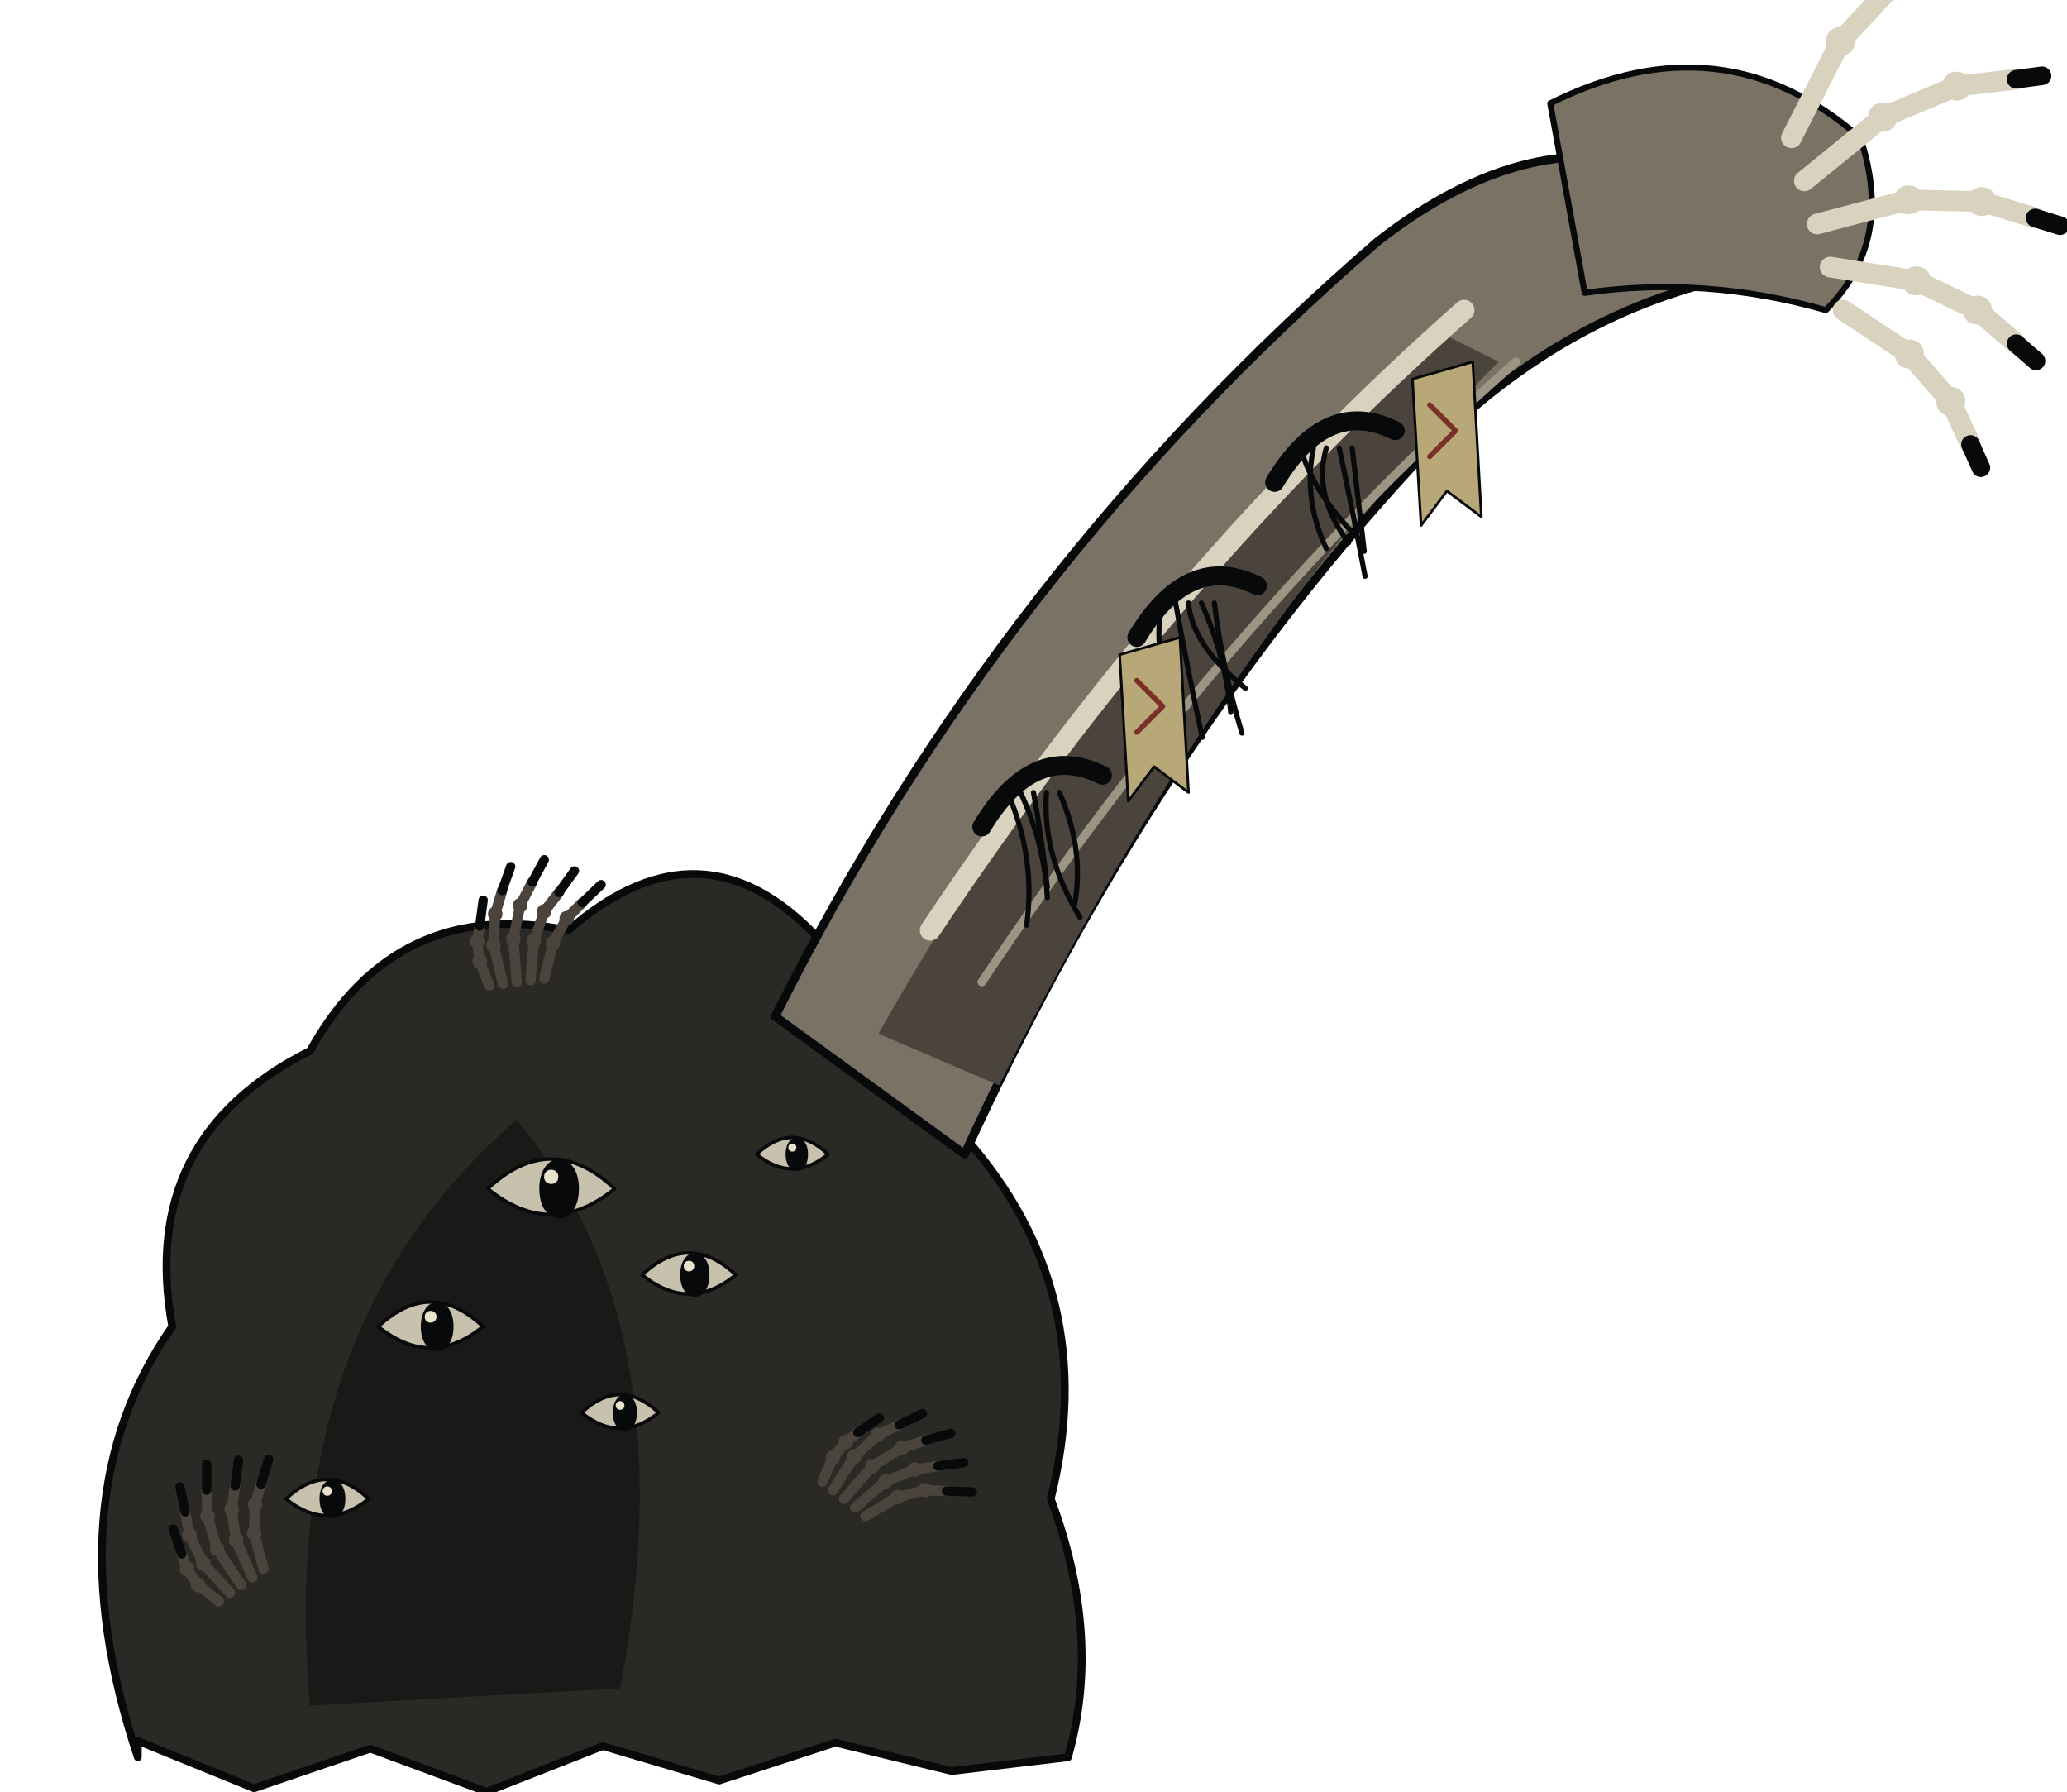
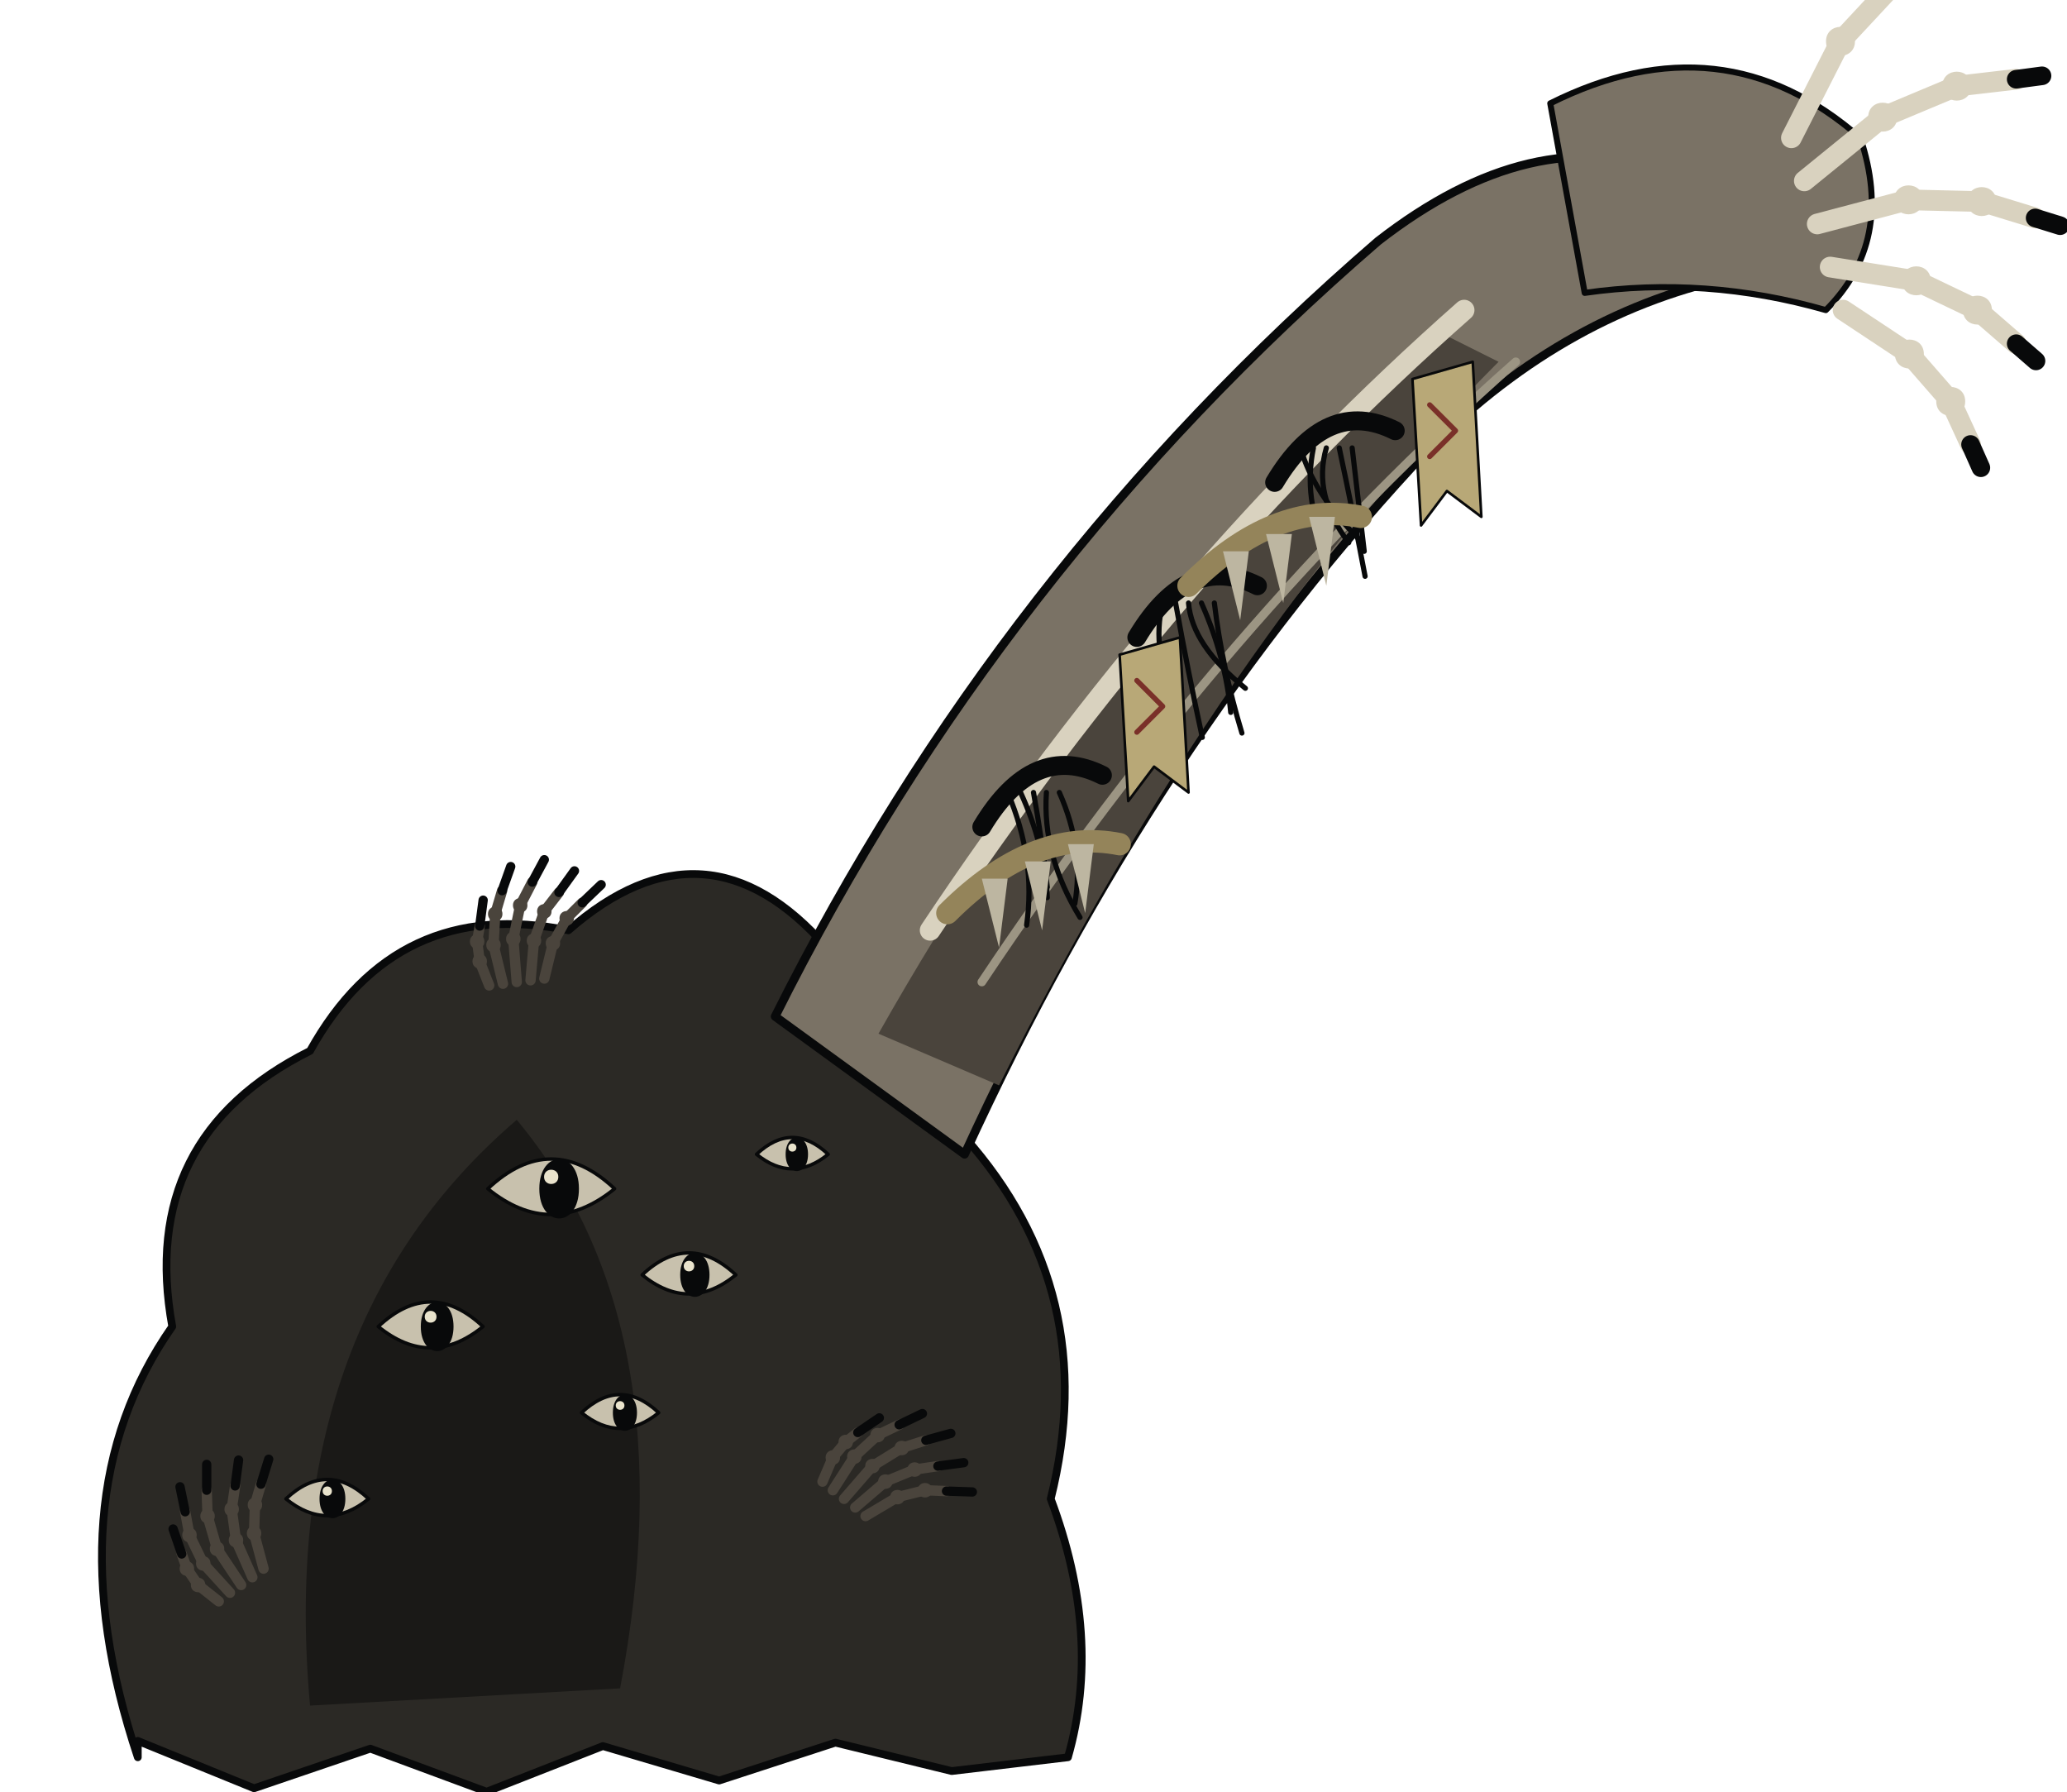
<svg xmlns="http://www.w3.org/2000/svg" viewBox="-120 -204 240 208">
  <g id="root" stroke-linecap="round" stroke-linejoin="round" />
  <g id="mass" stroke-linecap="round" stroke-linejoin="round">
    <path d="M-104 0 Q-114 -30 -100 -50 Q-104 -72 -84 -82 Q-74 -100 -54 -96 Q-38 -110 -24 -94 Q-6 -92 -8 -72 Q8 -54 2 -30 Q8 -14 4 0 L-9.5 1.6 L-23 -1.7 L-36.5 2.7 L-50 -1.3 L-63.5 4 L-77 -1 L-90.5 3.6 L-104 -1.9Z" fill="#2B2925" stroke="#08090A" stroke-width="0.9" />
    <path d="M-84 -6 Q-88 -50 -60 -74 Q-40 -50 -48 -8Z" fill="#1A1917" stroke="none" stroke-width="0.6" />
    <path d="M-63.36 -66 Q-56 -72.9 -48.64 -66 Q-56 -60.02 -63.36 -66Z" fill="#C8C1AD" stroke="#08090A" stroke-width="0.4" />
    <path d="M-57.38 -66 C-57.38 -70.599 -52.78 -70.599 -52.78 -66 C-52.78 -61.401 -57.38 -61.401 -57.38 -66Z" fill="#08090A" stroke="none" stroke-width="0.6" />
    <path d="M-56.828 -67.38 C-56.828 -68.484 -55.172 -68.484 -55.172 -67.38 C-55.172 -66.276 -56.828 -66.276 -56.828 -67.38Z" fill="#E9E3CC" stroke="none" stroke-width="0.6" />
    <path d="M-45.44 -56 Q-40 -61.1 -34.56 -56 Q-40 -51.58 -45.44 -56Z" fill="#C8C1AD" stroke="#08090A" stroke-width="0.4" />
    <path d="M-41.02 -56 C-41.02 -59.399 -37.62 -59.399 -37.62 -56 C-37.62 -52.601 -41.02 -52.601 -41.02 -56Z" fill="#08090A" stroke="none" stroke-width="0.6" />
    <path d="M-40.612 -57.02 C-40.612 -57.836 -39.388 -57.836 -39.388 -57.02 C-39.388 -56.204 -40.612 -56.204 -40.612 -57.02Z" fill="#E9E3CC" stroke="none" stroke-width="0.6" />
    <path d="M-76.08 -50 Q-70 -55.7 -63.92 -50 Q-70 -45.06 -76.08 -50Z" fill="#C8C1AD" stroke="#08090A" stroke-width="0.4" />
    <path d="M-71.14 -50 C-71.14 -53.799 -67.34 -53.799 -67.34 -50 C-67.34 -46.201 -71.14 -46.201 -71.14 -50Z" fill="#08090A" stroke="none" stroke-width="0.6" />
    <path d="M-70.684 -51.14 C-70.684 -52.052 -69.316 -52.052 -69.316 -51.14 C-69.316 -50.228 -70.684 -50.228 -70.684 -51.14Z" fill="#E9E3CC" stroke="none" stroke-width="0.6" />
    <path d="M-52.48 -40 Q-48 -44.2 -43.52 -40 Q-48 -36.36 -52.48 -40Z" fill="#C8C1AD" stroke="#08090A" stroke-width="0.4" />
    <path d="M-48.84 -40 C-48.84 -42.799 -46.04 -42.799 -46.04 -40 C-46.04 -37.201 -48.84 -37.201 -48.84 -40Z" fill="#08090A" stroke="none" stroke-width="0.6" />
    <path d="M-48.504 -40.84 C-48.504 -41.512 -47.496 -41.512 -47.496 -40.84 C-47.496 -40.168 -48.504 -40.168 -48.504 -40.84Z" fill="#E9E3CC" stroke="none" stroke-width="0.6" />
    <path d="M-32.16 -70 Q-28 -73.9 -23.84 -70 Q-28 -66.62 -32.16 -70Z" fill="#C8C1AD" stroke="#08090A" stroke-width="0.4" />
    <path d="M-28.78 -70 C-28.78 -72.599 -26.18 -72.599 -26.18 -70 C-26.18 -67.401 -28.78 -67.401 -28.78 -70Z" fill="#08090A" stroke="none" stroke-width="0.6" />
    <path d="M-28.468 -70.78 C-28.468 -71.404 -27.532 -71.404 -27.532 -70.78 C-27.532 -70.156 -28.468 -70.156 -28.468 -70.78Z" fill="#E9E3CC" stroke="none" stroke-width="0.6" />
    <path d="M-86.8 -30 Q-82 -34.5 -77.2 -30 Q-82 -26.1 -86.8 -30Z" fill="#C8C1AD" stroke="#08090A" stroke-width="0.4" />
    <path d="M-82.9 -30 C-82.9 -32.999 -79.9 -32.999 -79.9 -30 C-79.9 -27.001 -82.9 -27.001 -82.9 -30Z" fill="#08090A" stroke="none" stroke-width="0.6" />
    <path d="M-82.54 -30.9 C-82.54 -31.62 -81.46 -31.62 -81.46 -30.9 C-81.46 -30.18 -82.54 -30.18 -82.54 -30.9Z" fill="#E9E3CC" stroke="none" stroke-width="0.6" />
    <path d="M-94.6 -18.1 L-97 -20" fill="none" stroke="#4A443C" stroke-width="1.2" />
    <path d="M-97 -20 L-98.3 -21.9" fill="none" stroke="#4A443C" stroke-width="1.2" />
    <path d="M-98.3 -21.9 L-98.9 -23.6" fill="none" stroke="#4A443C" stroke-width="1.2" />
    <path d="M-97.84 -20 C-97.84 -21.12 -96.16 -21.12 -96.16 -20 C-96.16 -18.88 -97.84 -18.88 -97.84 -20Z" fill="#4A443C" stroke="none" stroke-width="0.6" />
    <path d="M-99.14 -21.9 C-99.14 -23.02 -97.46 -23.02 -97.46 -21.9 C-97.46 -20.78 -99.14 -20.78 -99.14 -21.9Z" fill="#4A443C" stroke="none" stroke-width="0.6" />
    <path d="M-98.9 -23.6 L-99.9 -26.5" fill="none" stroke="#08090A" stroke-width="1.08" />
    <path d="M-93.3 -19.1 L-96.4 -22.5" fill="none" stroke="#4A443C" stroke-width="1.2" />
    <path d="M-96.4 -22.5 L-98 -25.8" fill="none" stroke="#4A443C" stroke-width="1.2" />
    <path d="M-98 -25.8 L-98.5 -28.5" fill="none" stroke="#4A443C" stroke-width="1.2" />
    <path d="M-97.24 -22.5 C-97.24 -23.62 -95.56 -23.62 -95.56 -22.5 C-95.56 -21.38 -97.24 -21.38 -97.24 -22.5Z" fill="#4A443C" stroke="none" stroke-width="0.6" />
    <path d="M-98.84 -25.8 C-98.84 -26.92 -97.16 -26.92 -97.16 -25.8 C-97.16 -24.68 -98.84 -24.68 -98.84 -25.8Z" fill="#4A443C" stroke="none" stroke-width="0.6" />
    <path d="M-98.5 -28.5 L-99.1 -31.4" fill="none" stroke="#08090A" stroke-width="1.08" />
    <path d="M-92 -20 L-94.8 -24.2" fill="none" stroke="#4A443C" stroke-width="1.2" />
    <path d="M-94.8 -24.2 L-95.9 -28" fill="none" stroke="#4A443C" stroke-width="1.2" />
    <path d="M-95.9 -28 L-96 -31" fill="none" stroke="#4A443C" stroke-width="1.2" />
    <path d="M-95.64 -24.2 C-95.64 -25.32 -93.96 -25.32 -93.96 -24.2 C-93.96 -23.08 -95.64 -23.08 -95.64 -24.2Z" fill="#4A443C" stroke="none" stroke-width="0.6" />
    <path d="M-96.74 -28 C-96.74 -29.12 -95.06 -29.12 -95.06 -28 C-95.06 -26.88 -96.74 -26.88 -96.74 -28Z" fill="#4A443C" stroke="none" stroke-width="0.6" />
    <path d="M-96 -31 L-96 -34" fill="none" stroke="#08090A" stroke-width="1.08" />
    <path d="M-90.7 -20.9 L-92.6 -25.2" fill="none" stroke="#4A443C" stroke-width="1.2" />
    <path d="M-92.6 -25.2 L-93.1 -28.8" fill="none" stroke="#4A443C" stroke-width="1.2" />
    <path d="M-93.1 -28.8 L-92.7 -31.5" fill="none" stroke="#4A443C" stroke-width="1.2" />
    <path d="M-93.44 -25.2 C-93.44 -26.32 -91.76 -26.32 -91.76 -25.2 C-91.76 -24.08 -93.44 -24.08 -93.44 -25.2Z" fill="#4A443C" stroke="none" stroke-width="0.6" />
    <path d="M-93.94 -28.8 C-93.94 -29.92 -92.26 -29.92 -92.26 -28.8 C-92.26 -27.68 -93.94 -27.68 -93.94 -28.8Z" fill="#4A443C" stroke="none" stroke-width="0.6" />
    <path d="M-92.7 -31.5 L-92.3 -34.5" fill="none" stroke="#08090A" stroke-width="1.08" />
    <path d="M-89.4 -21.9 L-90.5 -26" fill="none" stroke="#4A443C" stroke-width="1.2" />
    <path d="M-90.5 -26 L-90.4 -29.3" fill="none" stroke="#4A443C" stroke-width="1.2" />
    <path d="M-90.4 -29.3 L-89.7 -31.7" fill="none" stroke="#4A443C" stroke-width="1.2" />
    <path d="M-91.34 -26 C-91.34 -27.12 -89.66 -27.12 -89.66 -26 C-89.66 -24.88 -91.34 -24.88 -91.34 -26Z" fill="#4A443C" stroke="none" stroke-width="0.6" />
    <path d="M-91.24 -29.3 C-91.24 -30.42 -89.56 -30.42 -89.56 -29.3 C-89.56 -28.18 -91.24 -28.18 -91.24 -29.3Z" fill="#4A443C" stroke="none" stroke-width="0.6" />
    <path d="M-89.7 -31.7 L-88.8 -34.6" fill="none" stroke="#08090A" stroke-width="1.08" />
    <path d="M-24.5 -32 L-23.3 -34.8" fill="none" stroke="#4A443C" stroke-width="1.2" />
    <path d="M-23.3 -34.8 L-21.8 -36.6" fill="none" stroke="#4A443C" stroke-width="1.2" />
    <path d="M-21.8 -36.6 L-20.4 -37.7" fill="none" stroke="#4A443C" stroke-width="1.2" />
    <path d="M-24.14 -34.8 C-24.14 -35.92 -22.46 -35.92 -22.46 -34.8 C-22.46 -33.68 -24.14 -33.68 -24.14 -34.8Z" fill="#4A443C" stroke="none" stroke-width="0.6" />
    <path d="M-22.64 -36.6 C-22.64 -37.72 -20.96 -37.72 -20.96 -36.6 C-20.96 -35.48 -22.64 -35.48 -22.64 -36.6Z" fill="#4A443C" stroke="none" stroke-width="0.6" />
    <path d="M-20.4 -37.7 L-17.9 -39.4" fill="none" stroke="#08090A" stroke-width="1.08" />
    <path d="M-23.3 -31 L-20.8 -34.9" fill="none" stroke="#4A443C" stroke-width="1.2" />
    <path d="M-20.8 -34.9 L-18.1 -37.4" fill="none" stroke="#4A443C" stroke-width="1.2" />
    <path d="M-18.1 -37.4 L-15.6 -38.6" fill="none" stroke="#4A443C" stroke-width="1.2" />
    <path d="M-21.64 -34.9 C-21.64 -36.02 -19.96 -36.02 -19.96 -34.9 C-19.96 -33.78 -21.64 -33.78 -21.64 -34.9Z" fill="#4A443C" stroke="none" stroke-width="0.6" />
    <path d="M-18.94 -37.4 C-18.94 -38.52 -17.26 -38.52 -17.26 -37.4 C-17.26 -36.28 -18.94 -36.28 -18.94 -37.4Z" fill="#4A443C" stroke="none" stroke-width="0.6" />
    <path d="M-15.6 -38.6 L-12.9 -39.9" fill="none" stroke="#08090A" stroke-width="1.08" />
    <path d="M-22 -30 L-18.7 -33.8" fill="none" stroke="#4A443C" stroke-width="1.2" />
    <path d="M-18.7 -33.8 L-15.3 -35.9" fill="none" stroke="#4A443C" stroke-width="1.2" />
    <path d="M-15.3 -35.9 L-12.5 -36.8" fill="none" stroke="#4A443C" stroke-width="1.2" />
    <path d="M-19.54 -33.8 C-19.54 -34.92 -17.86 -34.92 -17.86 -33.8 C-17.86 -32.68 -19.54 -32.68 -19.54 -33.8Z" fill="#4A443C" stroke="none" stroke-width="0.6" />
    <path d="M-16.14 -35.9 C-16.14 -37.02 -14.46 -37.02 -14.46 -35.9 C-14.46 -34.78 -16.14 -34.78 -16.14 -35.9Z" fill="#4A443C" stroke="none" stroke-width="0.6" />
    <path d="M-12.5 -36.8 L-9.6 -37.6" fill="none" stroke="#08090A" stroke-width="1.08" />
    <path d="M-20.7 -29 L-17.2 -32" fill="none" stroke="#4A443C" stroke-width="1.2" />
    <path d="M-17.2 -32 L-13.8 -33.4" fill="none" stroke="#4A443C" stroke-width="1.2" />
    <path d="M-13.8 -33.4 L-11.1 -33.8" fill="none" stroke="#4A443C" stroke-width="1.2" />
    <path d="M-18.04 -32 C-18.04 -33.12 -16.36 -33.12 -16.36 -32 C-16.36 -30.88 -18.04 -30.88 -18.04 -32Z" fill="#4A443C" stroke="none" stroke-width="0.6" />
    <path d="M-14.64 -33.4 C-14.64 -34.52 -12.96 -34.52 -12.96 -33.4 C-12.96 -32.28 -14.64 -32.28 -14.64 -33.4Z" fill="#4A443C" stroke="none" stroke-width="0.6" />
    <path d="M-11.1 -33.8 L-8.1 -34.2" fill="none" stroke="#08090A" stroke-width="1.08" />
    <path d="M-19.5 -28 L-15.8 -30.2" fill="none" stroke="#4A443C" stroke-width="1.2" />
    <path d="M-15.8 -30.2 L-12.6 -31" fill="none" stroke="#4A443C" stroke-width="1.2" />
    <path d="M-12.6 -31 L-10.1 -30.9" fill="none" stroke="#4A443C" stroke-width="1.2" />
    <path d="M-16.64 -30.2 C-16.64 -31.32 -14.96 -31.32 -14.96 -30.2 C-14.96 -29.08 -16.64 -29.08 -16.64 -30.2Z" fill="#4A443C" stroke="none" stroke-width="0.6" />
    <path d="M-13.44 -31 C-13.44 -32.12 -11.76 -32.12 -11.76 -31 C-11.76 -29.88 -13.44 -29.88 -13.44 -31Z" fill="#4A443C" stroke="none" stroke-width="0.6" />
    <path d="M-10.1 -30.9 L-7.1 -30.8" fill="none" stroke="#08090A" stroke-width="1.08" />
    <path d="M-63.2 -89.6 L-64.3 -92.4" fill="none" stroke="#4A443C" stroke-width="1.2" />
    <path d="M-64.3 -92.4 L-64.6 -94.7" fill="none" stroke="#4A443C" stroke-width="1.2" />
    <path d="M-64.6 -94.7 L-64.3 -96.5" fill="none" stroke="#4A443C" stroke-width="1.2" />
    <path d="M-65.14 -92.4 C-65.14 -93.52 -63.46 -93.52 -63.46 -92.4 C-63.46 -91.28 -65.14 -91.28 -65.14 -92.4Z" fill="#4A443C" stroke="none" stroke-width="0.6" />
    <path d="M-65.44 -94.7 C-65.44 -95.82 -63.76 -95.82 -63.76 -94.7 C-63.76 -93.58 -65.44 -93.58 -65.44 -94.7Z" fill="#4A443C" stroke="none" stroke-width="0.6" />
    <path d="M-64.3 -96.5 L-63.9 -99.5" fill="none" stroke="#08090A" stroke-width="1.08" />
    <path d="M-61.6 -89.8 L-62.7 -94.3" fill="none" stroke="#4A443C" stroke-width="1.2" />
    <path d="M-62.7 -94.3 L-62.5 -97.9" fill="none" stroke="#4A443C" stroke-width="1.2" />
    <path d="M-62.5 -97.9 L-61.7 -100.6" fill="none" stroke="#4A443C" stroke-width="1.2" />
    <path d="M-63.54 -94.3 C-63.54 -95.42 -61.86 -95.42 -61.86 -94.3 C-61.86 -93.18 -63.54 -93.18 -63.54 -94.3Z" fill="#4A443C" stroke="none" stroke-width="0.6" />
    <path d="M-63.34 -97.9 C-63.34 -99.02 -61.66 -99.02 -61.66 -97.9 C-61.66 -96.78 -63.34 -96.78 -63.34 -97.9Z" fill="#4A443C" stroke="none" stroke-width="0.6" />
    <path d="M-61.7 -100.6 L-60.7 -103.4" fill="none" stroke="#08090A" stroke-width="1.08" />
    <path d="M-60 -90 L-60.4 -95" fill="none" stroke="#4A443C" stroke-width="1.2" />
    <path d="M-60.4 -95 L-59.6 -98.9" fill="none" stroke="#4A443C" stroke-width="1.2" />
    <path d="M-59.6 -98.9 L-58.2 -101.6" fill="none" stroke="#4A443C" stroke-width="1.2" />
    <path d="M-61.24 -95 C-61.24 -96.12 -59.56 -96.12 -59.56 -95 C-59.56 -93.88 -61.24 -93.88 -61.24 -95Z" fill="#4A443C" stroke="none" stroke-width="0.6" />
    <path d="M-60.44 -98.9 C-60.44 -100.02 -58.76 -100.02 -58.76 -98.9 C-58.76 -97.78 -60.44 -97.78 -60.44 -98.9Z" fill="#4A443C" stroke="none" stroke-width="0.6" />
    <path d="M-58.2 -101.6 L-56.8 -104.2" fill="none" stroke="#08090A" stroke-width="1.08" />
    <path d="M-58.4 -90.2 L-58 -94.8" fill="none" stroke="#4A443C" stroke-width="1.2" />
    <path d="M-58 -94.8 L-56.8 -98.2" fill="none" stroke="#4A443C" stroke-width="1.2" />
    <path d="M-56.8 -98.2 L-55.1 -100.4" fill="none" stroke="#4A443C" stroke-width="1.2" />
    <path d="M-58.84 -94.8 C-58.84 -95.92 -57.16 -95.92 -57.16 -94.8 C-57.16 -93.68 -58.84 -93.68 -58.84 -94.8Z" fill="#4A443C" stroke="none" stroke-width="0.6" />
    <path d="M-57.64 -98.2 C-57.64 -99.32 -55.96 -99.32 -55.96 -98.2 C-55.96 -97.08 -57.64 -97.08 -57.64 -98.2Z" fill="#4A443C" stroke="none" stroke-width="0.6" />
    <path d="M-55.1 -100.4 L-53.3 -102.9" fill="none" stroke="#08090A" stroke-width="1.08" />
    <path d="M-56.8 -90.4 L-55.8 -94.5" fill="none" stroke="#4A443C" stroke-width="1.2" />
    <path d="M-55.8 -94.5 L-54.2 -97.4" fill="none" stroke="#4A443C" stroke-width="1.2" />
    <path d="M-54.2 -97.4 L-52.4 -99.2" fill="none" stroke="#4A443C" stroke-width="1.2" />
    <path d="M-56.64 -94.5 C-56.64 -95.62 -54.96 -95.62 -54.96 -94.5 C-54.96 -93.38 -56.64 -93.38 -56.64 -94.5Z" fill="#4A443C" stroke="none" stroke-width="0.6" />
    <path d="M-55.04 -97.4 C-55.04 -98.52 -53.36 -98.52 -53.36 -97.4 C-53.36 -96.28 -55.04 -96.28 -55.04 -97.4Z" fill="#4A443C" stroke="none" stroke-width="0.6" />
    <path d="M-52.4 -99.2 L-50.2 -101.3" fill="none" stroke="#08090A" stroke-width="1.08" />
  </g>
  <g id="arm" stroke-linecap="round" stroke-linejoin="round">
    <path d="M-30 -86 Q-4 -138 40 -176 Q58 -190 74 -184 L82 -172 Q62 -168 46 -152 Q14 -118 -8 -70Z" fill="#7A7265" stroke="#08090A" stroke-width="1" />
    <path d="M-18 -84 Q8 -130 46 -166 L54 -162 Q22 -130 -4 -78Z" fill="#4A443C" stroke="none" stroke-width="0.6" />
    <path d="M-12 -96 Q16 -138 50 -168" fill="none" stroke="#D9D2BF" stroke-width="2.4" />
    <path d="M-6 -90 Q22 -132 56 -162" fill="none" stroke="#9C9583" stroke-width="1" />
    <path d="M-6 -108 Q0 -118 8 -114" fill="none" stroke="#08090A" stroke-width="2.2" />
    <path d="M-3 -112 Q0.3 -104.3 -0.8 -96.6" fill="none" stroke="#08090A" stroke-width="0.6" />
    <path d="M-1.5 -112 Q1.3 -105.9 1.6 -99.8" fill="none" stroke="#08090A" stroke-width="0.6" />
    <path d="M0 -112 Q1 -106.5 1.6 -101" fill="none" stroke="#08090A" stroke-width="0.6" />
    <path d="M1.5 -112 Q1 -104.7 5.4 -97.5" fill="none" stroke="#08090A" stroke-width="0.6" />
    <path d="M3 -112 Q5.9 -105.5 4.8 -99.1" fill="none" stroke="#08090A" stroke-width="0.6" />
    <path d="M12 -130 Q18 -140 26 -136" fill="none" stroke="#08090A" stroke-width="2.2" />
    <path d="M15 -134 Q13.6 -128.3 16.7 -122.6" fill="none" stroke="#08090A" stroke-width="0.6" />
    <path d="M16.5 -134 Q17.9 -126.2 19.6 -118.4" fill="none" stroke="#08090A" stroke-width="0.6" />
    <path d="M18 -134 Q18.4 -129.1 24.6 -124.1" fill="none" stroke="#08090A" stroke-width="0.6" />
    <path d="M19.5 -134 Q22.3 -127.7 22.9 -121.3" fill="none" stroke="#08090A" stroke-width="0.6" />
    <path d="M21 -134 Q21.9 -126.5 24.2 -118.9" fill="none" stroke="#08090A" stroke-width="0.6" />
    <path d="M28 -148 Q34 -158 42 -154" fill="none" stroke="#08090A" stroke-width="2.2" />
    <path d="M31 -152 Q32.5 -146.7 37.8 -141.4" fill="none" stroke="#08090A" stroke-width="0.6" />
    <path d="M32.5 -152 Q31.3 -146.1 34 -140.3" fill="none" stroke="#08090A" stroke-width="0.6" />
    <path d="M34 -152 Q32.4 -146.5 36.6 -141" fill="none" stroke="#08090A" stroke-width="0.6" />
    <path d="M35.5 -152 Q37.1 -144.5 38.5 -137.1" fill="none" stroke="#08090A" stroke-width="0.6" />
    <path d="M37 -152 Q37.7 -146 38.4 -140" fill="none" stroke="#08090A" stroke-width="0.6" />
    <path d="M10 -128 L17 -130 18 -112 14 -115 11 -111Z" fill="#B8A877" stroke="#08090A" stroke-width="0.3" />
    <path d="M12 -125 L15 -122 12 -119" fill="none" stroke="#7A3029" stroke-width="0.6" />
    <path d="M44 -160 L51 -162 52 -144 48 -147 45 -143Z" fill="#B8A877" stroke="#08090A" stroke-width="0.3" />
    <path d="M46 -157 L49 -154 46 -151" fill="none" stroke="#7A3029" stroke-width="0.6" />
+     <path d="M-10 -98 Q0 -108 10 -106" fill="none" stroke="#94845A" stroke-width="2.6" />
+     <path d="M-6 -102 L-3 -102 -4 -94Z" fill="#BDB6A1" stroke="none" stroke-width="0.6" />
+     <path d="M-1 -104 L2 -104 1 -96Z" fill="#BDB6A1" stroke="none" stroke-width="0.6" />
+     <path d="M4 -106 L7 -106 6 -98Z" fill="#BDB6A1" stroke="none" stroke-width="0.6" />
+     <path d="M18 -136 Q28 -146 38 -144" fill="none" stroke="#94845A" stroke-width="2.6" />
+     <path d="M22 -140 L25 -140 24 -132Z" fill="#BDB6A1" stroke="none" stroke-width="0.6" />
+     <path d="M27 -142 L30 -142 29 -134Z" fill="#BDB6A1" stroke="none" stroke-width="0.6" />
+     <path d="M32 -144 L35 -144 34 -136Z" fill="#BDB6A1" stroke="none" stroke-width="0.6" />
  </g>
  <g id="paw" stroke-linecap="round" stroke-linejoin="round">
    <path d="M60 -192 Q80 -202 96 -188 Q100 -176 92 -168 Q78 -172 64 -170Z" fill="#7A7265" stroke="#08090A" stroke-width="0.7" />
    <path d="M88 -188 L93.7 -199.2" fill="none" stroke="#D9D2BF" stroke-width="2.4" />
    <path d="M93.7 -199.2 L100.5 -206.5" fill="none" stroke="#D9D2BF" stroke-width="2.4" />
    <path d="M100.5 -206.5 L106.9 -210.3" fill="none" stroke="#D9D2BF" stroke-width="2.4" />
    <path d="M92.02 -199.2 C92.02 -201.439 95.38 -201.439 95.38 -199.2 C95.38 -196.961 92.02 -196.961 92.02 -199.2Z" fill="#D9D2BF" stroke="none" stroke-width="0.6" />
    <path d="M98.82 -206.5 C98.82 -208.739 102.18 -208.739 102.18 -206.5 C102.18 -204.261 98.82 -204.261 98.82 -206.5Z" fill="#D9D2BF" stroke="none" stroke-width="0.6" />
    <path d="M106.9 -210.3 L109.5 -211.9" fill="none" stroke="#08090A" stroke-width="2.16" />
    <path d="M89.5 -183 L98.6 -190.4" fill="none" stroke="#D9D2BF" stroke-width="2.4" />
    <path d="M98.6 -190.4 L107.2 -194" fill="none" stroke="#D9D2BF" stroke-width="2.4" />
    <path d="M107.2 -194 L114.1 -194.8" fill="none" stroke="#D9D2BF" stroke-width="2.4" />
    <path d="M96.92 -190.4 C96.92 -192.639 100.28 -192.639 100.28 -190.4 C100.28 -188.161 96.92 -188.161 96.92 -190.4Z" fill="#D9D2BF" stroke="none" stroke-width="0.6" />
    <path d="M105.52 -194 C105.52 -196.239 108.88 -196.239 108.88 -194 C108.88 -191.761 105.52 -191.761 105.52 -194Z" fill="#D9D2BF" stroke="none" stroke-width="0.6" />
    <path d="M114.1 -194.8 L117.1 -195.2" fill="none" stroke="#08090A" stroke-width="2.16" />
    <path d="M91 -178 L101.6 -180.8" fill="none" stroke="#D9D2BF" stroke-width="2.4" />
    <path d="M101.6 -180.8 L110.1 -180.6" fill="none" stroke="#D9D2BF" stroke-width="2.4" />
    <path d="M110.1 -180.6 L116.3 -178.7" fill="none" stroke="#D9D2BF" stroke-width="2.4" />
    <path d="M99.92 -180.8 C99.92 -183.039 103.28 -183.039 103.28 -180.8 C103.28 -178.561 99.92 -178.561 99.92 -180.8Z" fill="#D9D2BF" stroke="none" stroke-width="0.6" />
    <path d="M108.42 -180.6 C108.42 -182.839 111.78 -182.839 111.78 -180.6 C111.78 -178.361 108.42 -178.361 108.42 -180.6Z" fill="#D9D2BF" stroke="none" stroke-width="0.6" />
    <path d="M116.3 -178.7 L119.2 -177.8" fill="none" stroke="#08090A" stroke-width="2.16" />
    <path d="M92.5 -173 L102.5 -171.4" fill="none" stroke="#D9D2BF" stroke-width="2.4" />
    <path d="M102.5 -171.4 L109.6 -168" fill="none" stroke="#D9D2BF" stroke-width="2.4" />
    <path d="M109.6 -168 L114.1 -164.1" fill="none" stroke="#D9D2BF" stroke-width="2.4" />
    <path d="M100.82 -171.4 C100.82 -173.639 104.18 -173.639 104.18 -171.4 C104.18 -169.161 100.82 -169.161 100.82 -171.4Z" fill="#D9D2BF" stroke="none" stroke-width="0.6" />
    <path d="M107.92 -168 C107.92 -170.239 111.28 -170.239 111.28 -168 C111.28 -165.761 107.92 -165.761 107.92 -168Z" fill="#D9D2BF" stroke="none" stroke-width="0.6" />
    <path d="M114.1 -164.1 L116.4 -162.1" fill="none" stroke="#08090A" stroke-width="2.16" />
    <path d="M94 -168 L101.7 -162.9" fill="none" stroke="#D9D2BF" stroke-width="2.4" />
    <path d="M101.7 -162.9 L106.5 -157.4" fill="none" stroke="#D9D2BF" stroke-width="2.4" />
    <path d="M106.5 -157.4 L108.8 -152.4" fill="none" stroke="#D9D2BF" stroke-width="2.4" />
    <path d="M100.02 -162.9 C100.02 -165.139 103.38 -165.139 103.38 -162.9 C103.38 -160.661 100.02 -160.661 100.02 -162.9Z" fill="#D9D2BF" stroke="none" stroke-width="0.6" />
    <path d="M104.82 -157.4 C104.82 -159.639 108.18 -159.639 108.18 -157.4 C108.18 -155.161 104.82 -155.161 104.82 -157.4Z" fill="#D9D2BF" stroke="none" stroke-width="0.6" />
    <path d="M108.8 -152.4 L110 -149.7" fill="none" stroke="#08090A" stroke-width="2.16" />
  </g>
</svg>
